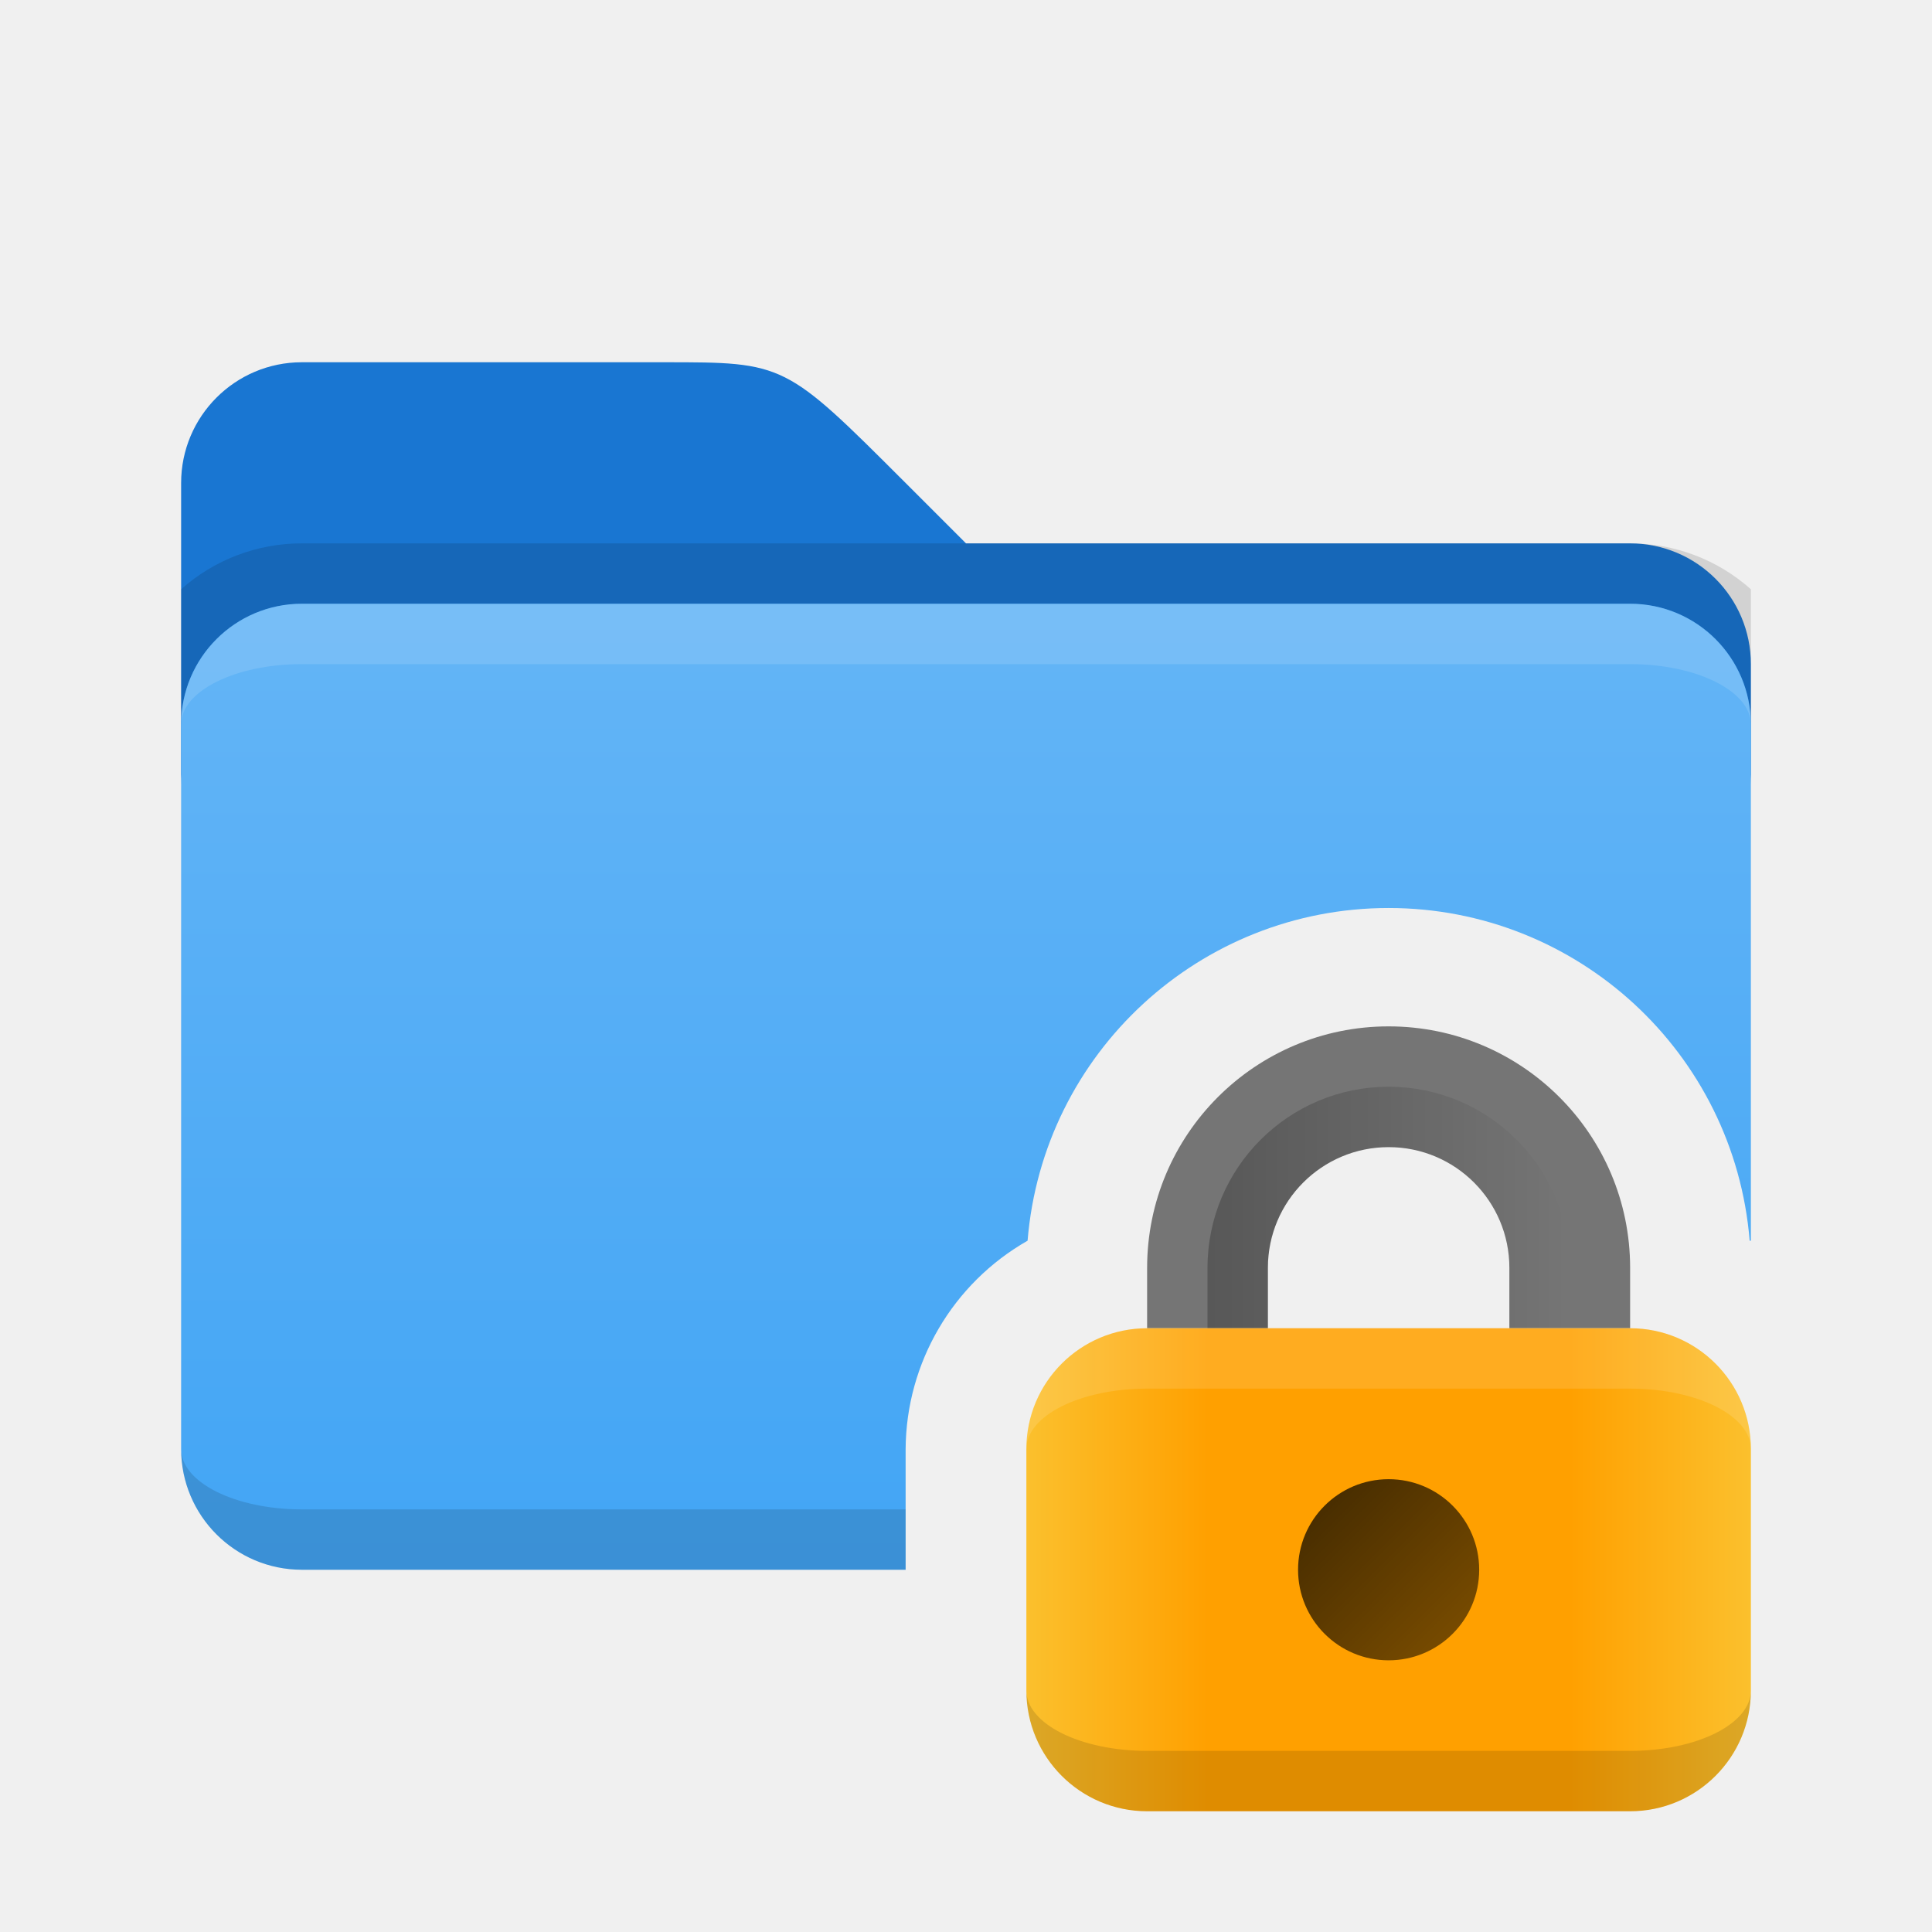
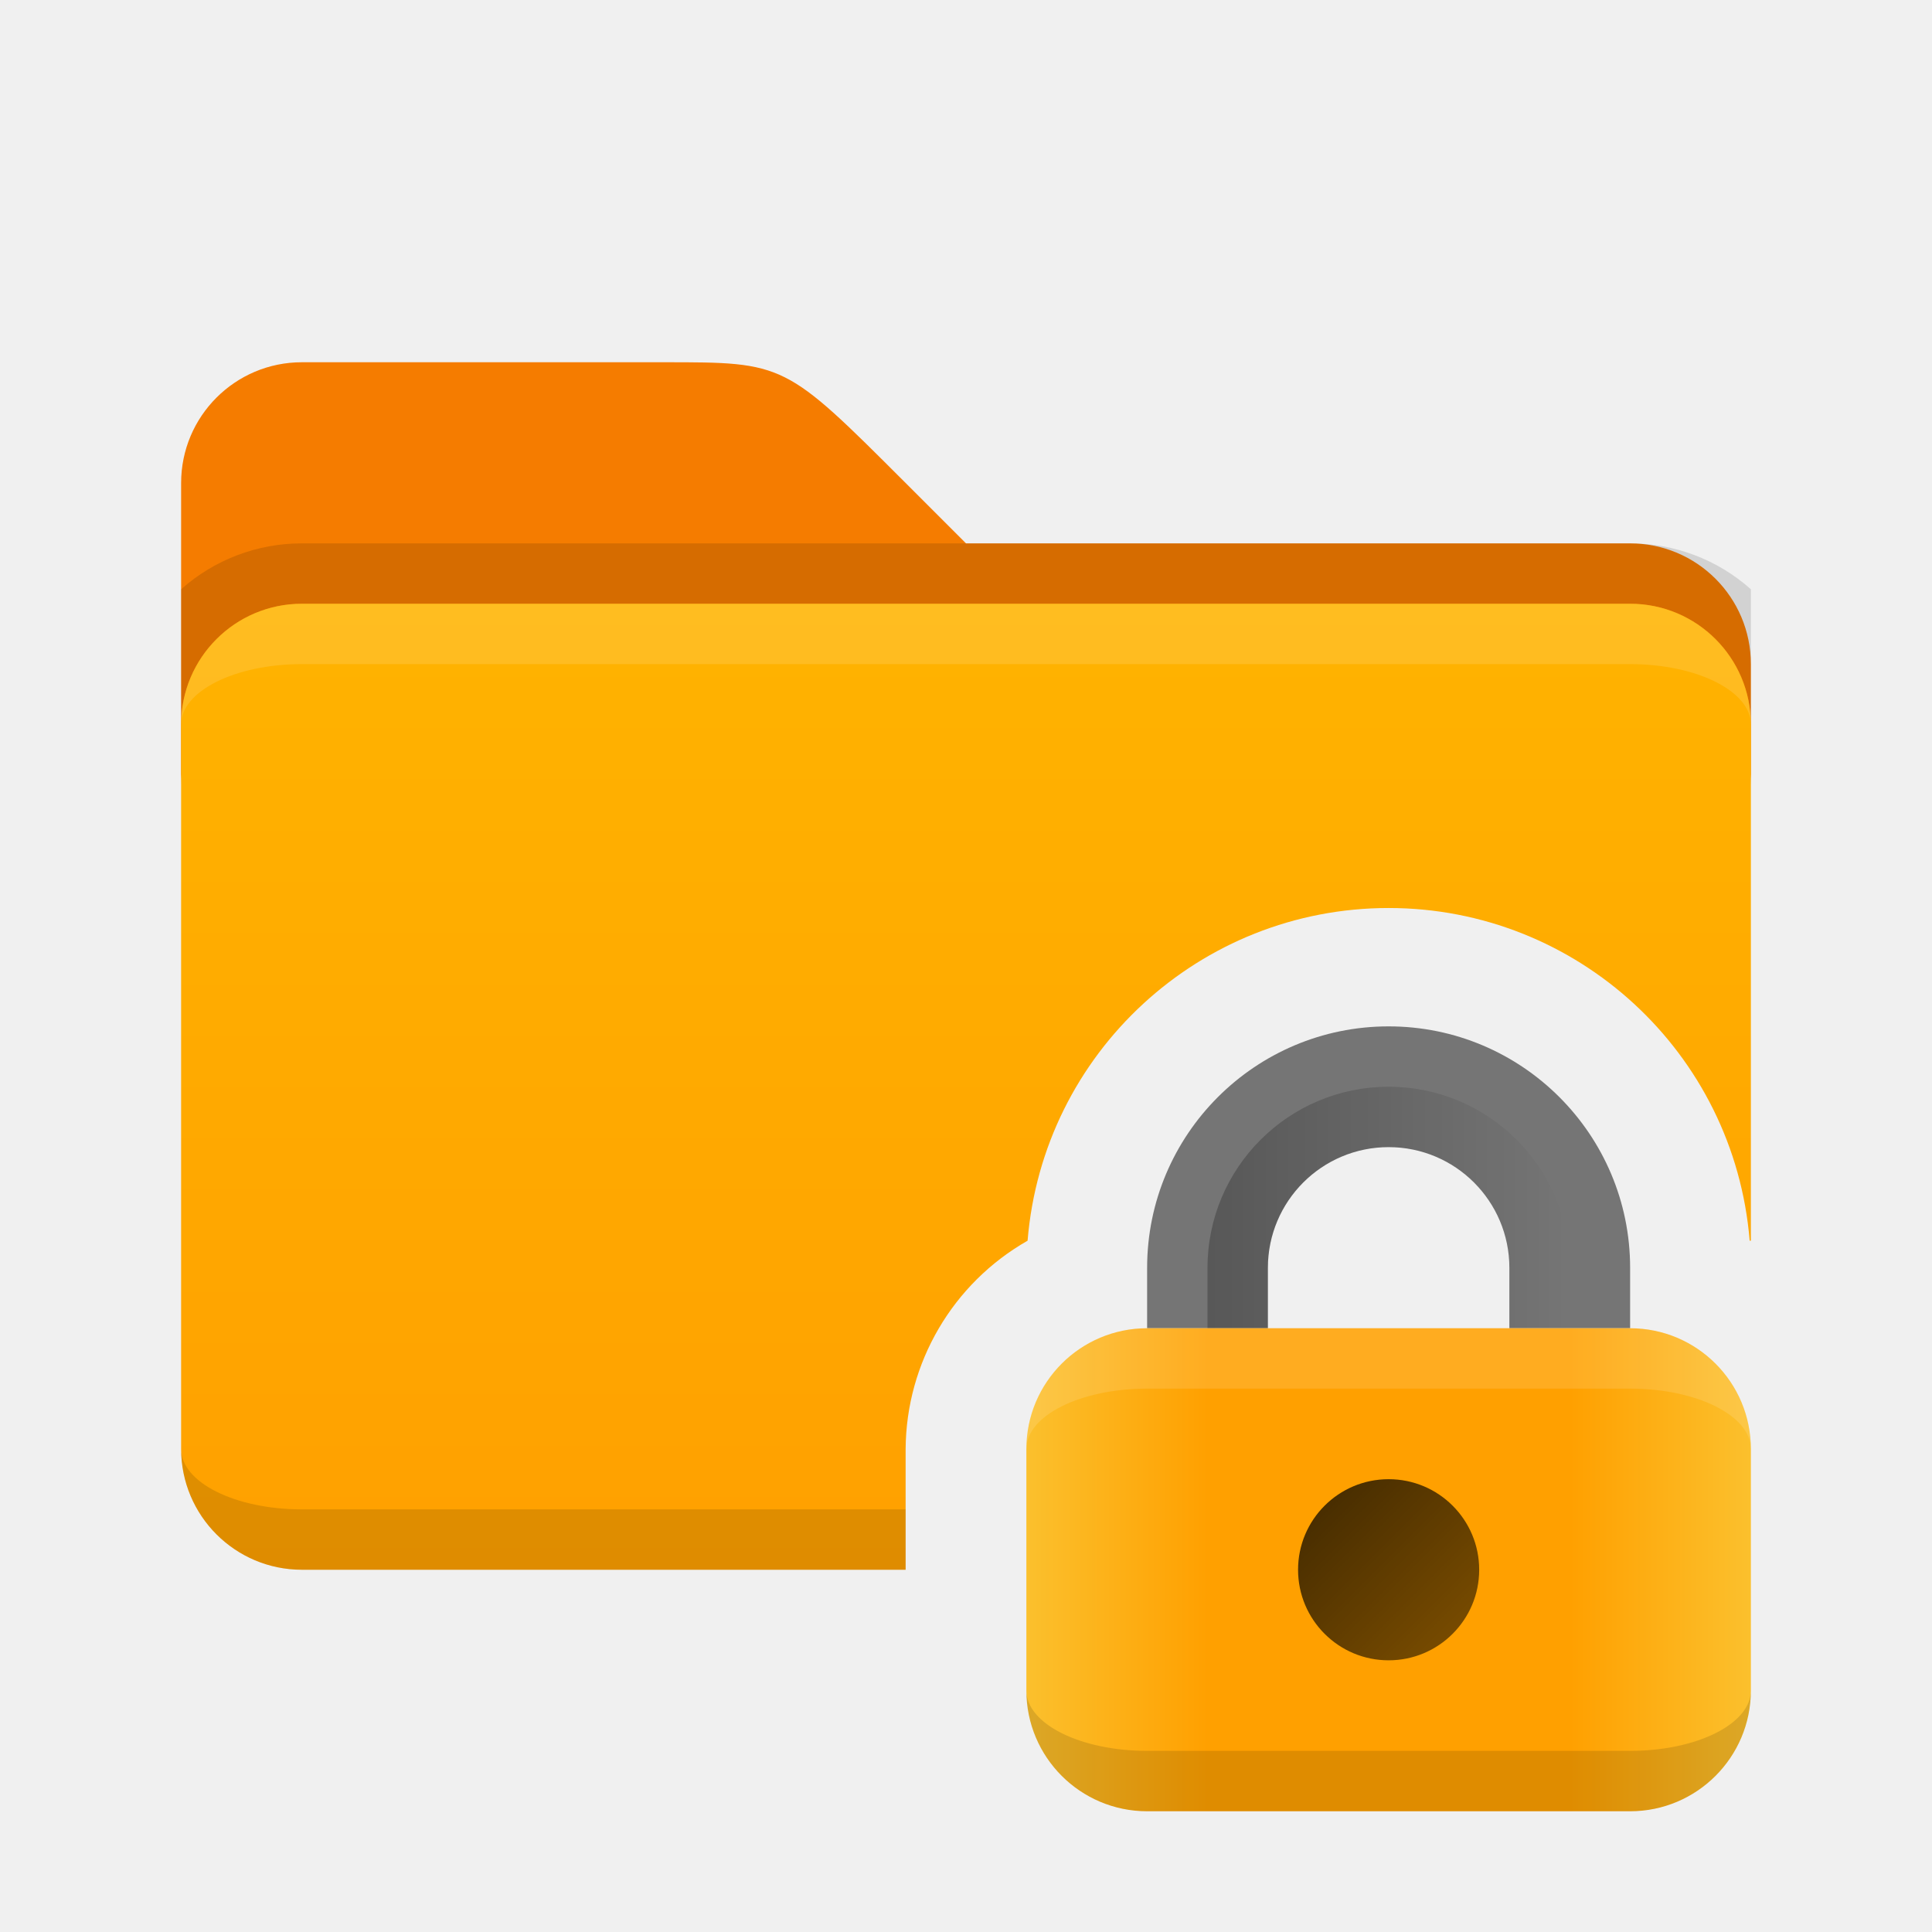
<svg xmlns="http://www.w3.org/2000/svg" viewBox="0 0 32 32">
  <defs>
    <linearGradient id="folder-front" x1="0%" y1="0%" x2="0%" y2="100%">
-       <stop offset="0%" style="stop-color:#64B5F6" />
-       <stop offset="100%" style="stop-color:#42A5F5" />
+       <stop offset="0%" style="stop-color:#FFB300" />
+       <stop offset="100%" style="stop-color:#FFA000" />
    </linearGradient>
    <linearGradient id="lock-shackle-inner" x1="0" y1="0" x2="100%" y2="0">
      <stop offset="0%" style="stop-color:black;stop-opacity:0.25" />
      <stop offset="100%" style="stop-color:black;stop-opacity:0" />
    </linearGradient>
    <linearGradient id="lock-body" x1="0%" y1="0%" x2="100%" y2="0%">
      <stop offset="0%" style="stop-color:#FBC02D" />
      <stop offset="25%" style="stop-color:#FFA000" />
      <stop offset="75%" style="stop-color:#FFA000" />
      <stop offset="100%" style="stop-color:#FBC02D" />
    </linearGradient>
    <linearGradient id="lock-hole" x1="0%" y1="0%" x2="%" y2="100%">
      <stop offset="0%" style="stop-color:black;stop-opacity:0.75" />
      <stop offset="100%" style="stop-color:black;stop-opacity:0.5" />
    </linearGradient>
    <style type="text/css">
-       .folder-back { fill: #1976D2 /* Blue 700 */ }
+       .folder-back { fill: #F57C00 /* Blue 700 */ }
      .folder-front { fill: url(#folder-front) }
      .lock-shackle { fill: #757575 }
      .lock-shackle-inner { fill: url(#lock-shackle-inner) }
      .lock-body { fill: url(#lock-body) }
      .lock-hole { fill: url(#lock-hole) }
      .lighten { fill: white; fill-opacity: 0.125 }
      .darken { fill: black; fill-opacity: 0.125 }
    </style>
  </defs>
  <path class="folder-back" d="m 3,8 a 2,2 0 0 1 2,-2 h 6 c 2,0 2,0 4,2 l 1,1 h 11 a 2,2 0 0 1 2,2 v 2 a 2,2 0 0 0 -2,-2 h -22 a 2,2 0 0 0 -2,2" />
  <path class="darken" d="m 5,9 a 3,3 0 0 0 -2,0.76 v 2.24 a 2,2 0 0 1 2,-2 h 22 a 2,2 0 0 1 2,2 v -2.24 a 3,3 0 0 0 -2,-0.76" />
  <path class="folder-front" d="m 5,10 a 2,2 0 0 0 -2,2 v 12 a 2,2 0 0 0 2,2 h 10 v -2 a 4,4 0 0 1 2.02,-3.45 a 6,6 0 0 1 11.96,0 h 0.02 v -8.55 a 2,2 0 0 0 -2,-2 z" />
  <path class="lighten" d="m 5,10 a 2,2 0 0 0 -2,2 a 2,1 0 0 1 2,-1 h 22 a 2,1 0 0 1 2,1 a 2,2 0 0 0 -2,-2" />
  <path class="darken" d="m 5,26 a 2,2 0 0 1 -2,-2 a 2,1 0 0 0 2,1 h 10 v 1 z" />
  <g transform="translate(17,17)">
    <path class="lock-shackle" d="m 2,5 h 2 v -1 a 2,2 0 0 1 4,0 v 1 h 2 v -1 a 4,4 0 0 0 -8,0 " />
    <path class="lock-shackle-inner" d="m 3,5 h 1 v -1 a 2,2 0 0 1 4,0 v 1 h 1 v -1 a 3,3 0 0 0 -6,0" />
    <path class="lock-body" d="m 2,5 a 2,2 0 0 0 -2,2 v 4 a 2,2 0 0 0 2,2 h 8 a 2,2 0 0 0 2,-2 v -4 a 2,2 0 0 0 -2,-2" />
    <circle class="lock-hole" cx="6" cy="9" r="1.5" />
    <path class="lighten" d="m 2,5 a 2,2 0 0 0 -2,2 a 2,1 0 0 1 2,-1 h 8 a 2,1 0 0 1 2,1 a 2,2 0 0 0 -2,-2" />
    <path class="darken" d="m 2,12 a 2,1 0 0 1 -2,-1 a 2,2 0 0 0 2,2 h 8 a 2,2 0 0 0 2,-2 a 2,1 0 0 1 -2,1  " />
  </g>
</svg>
